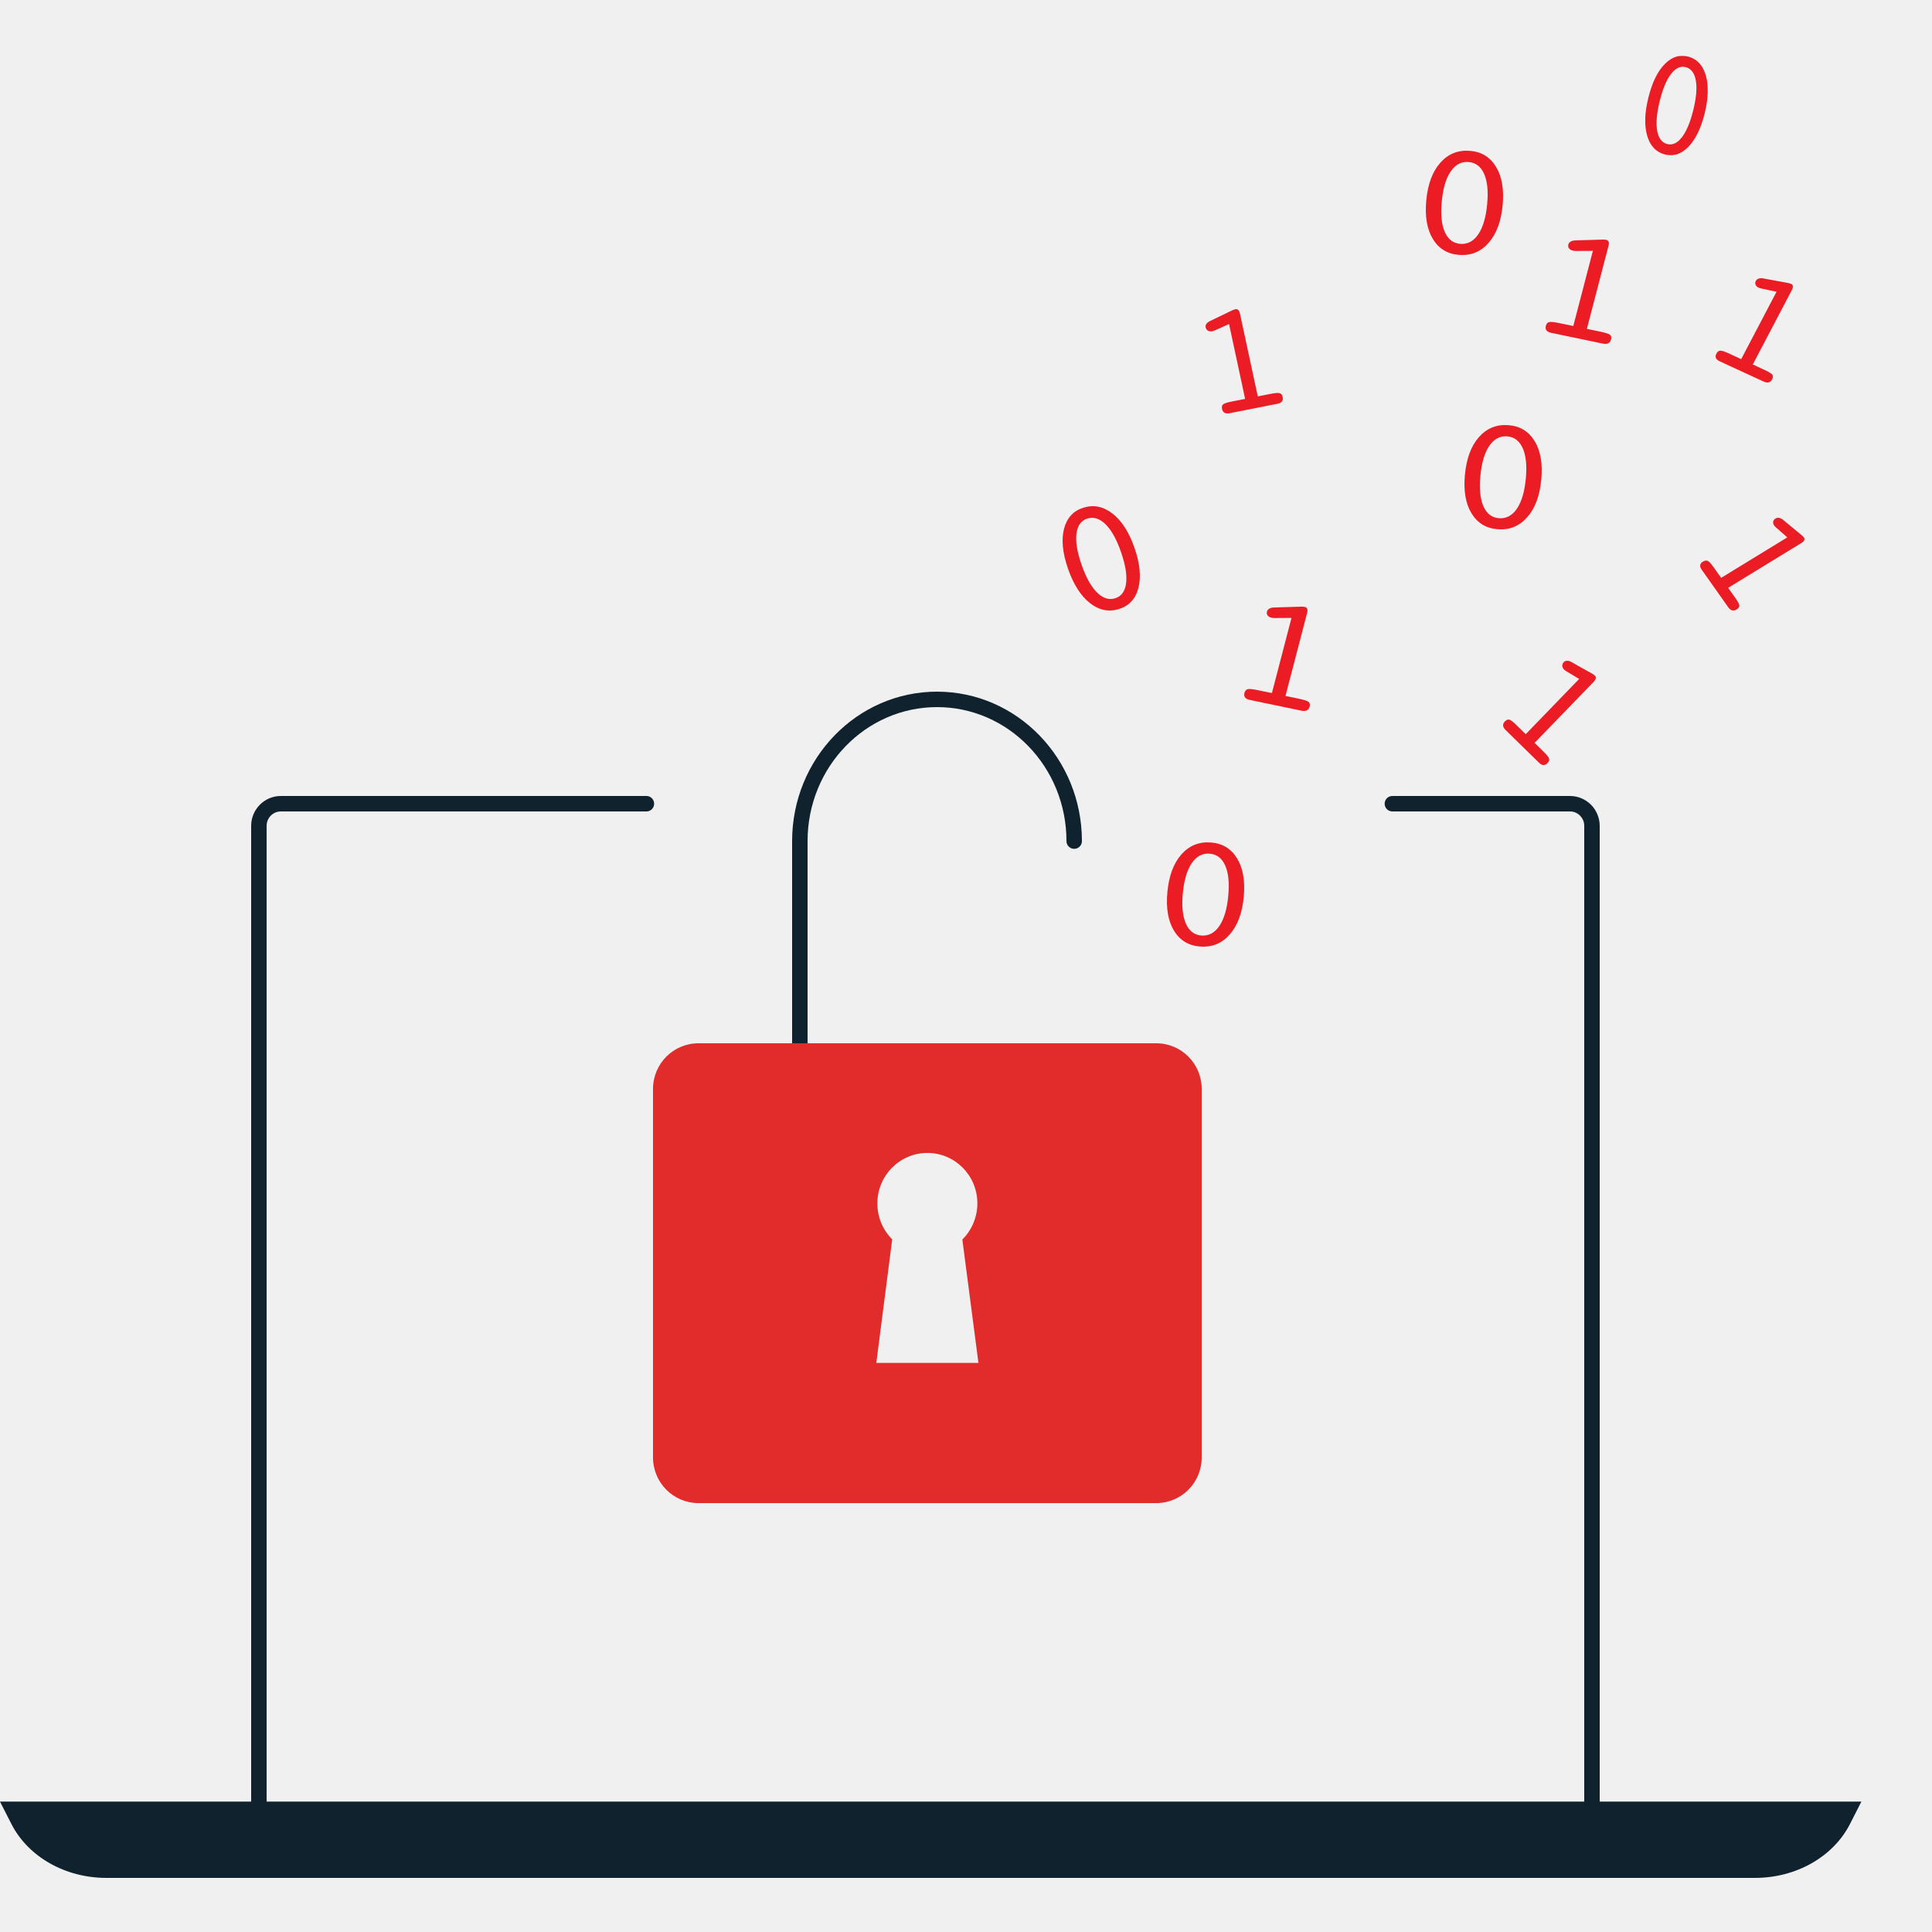
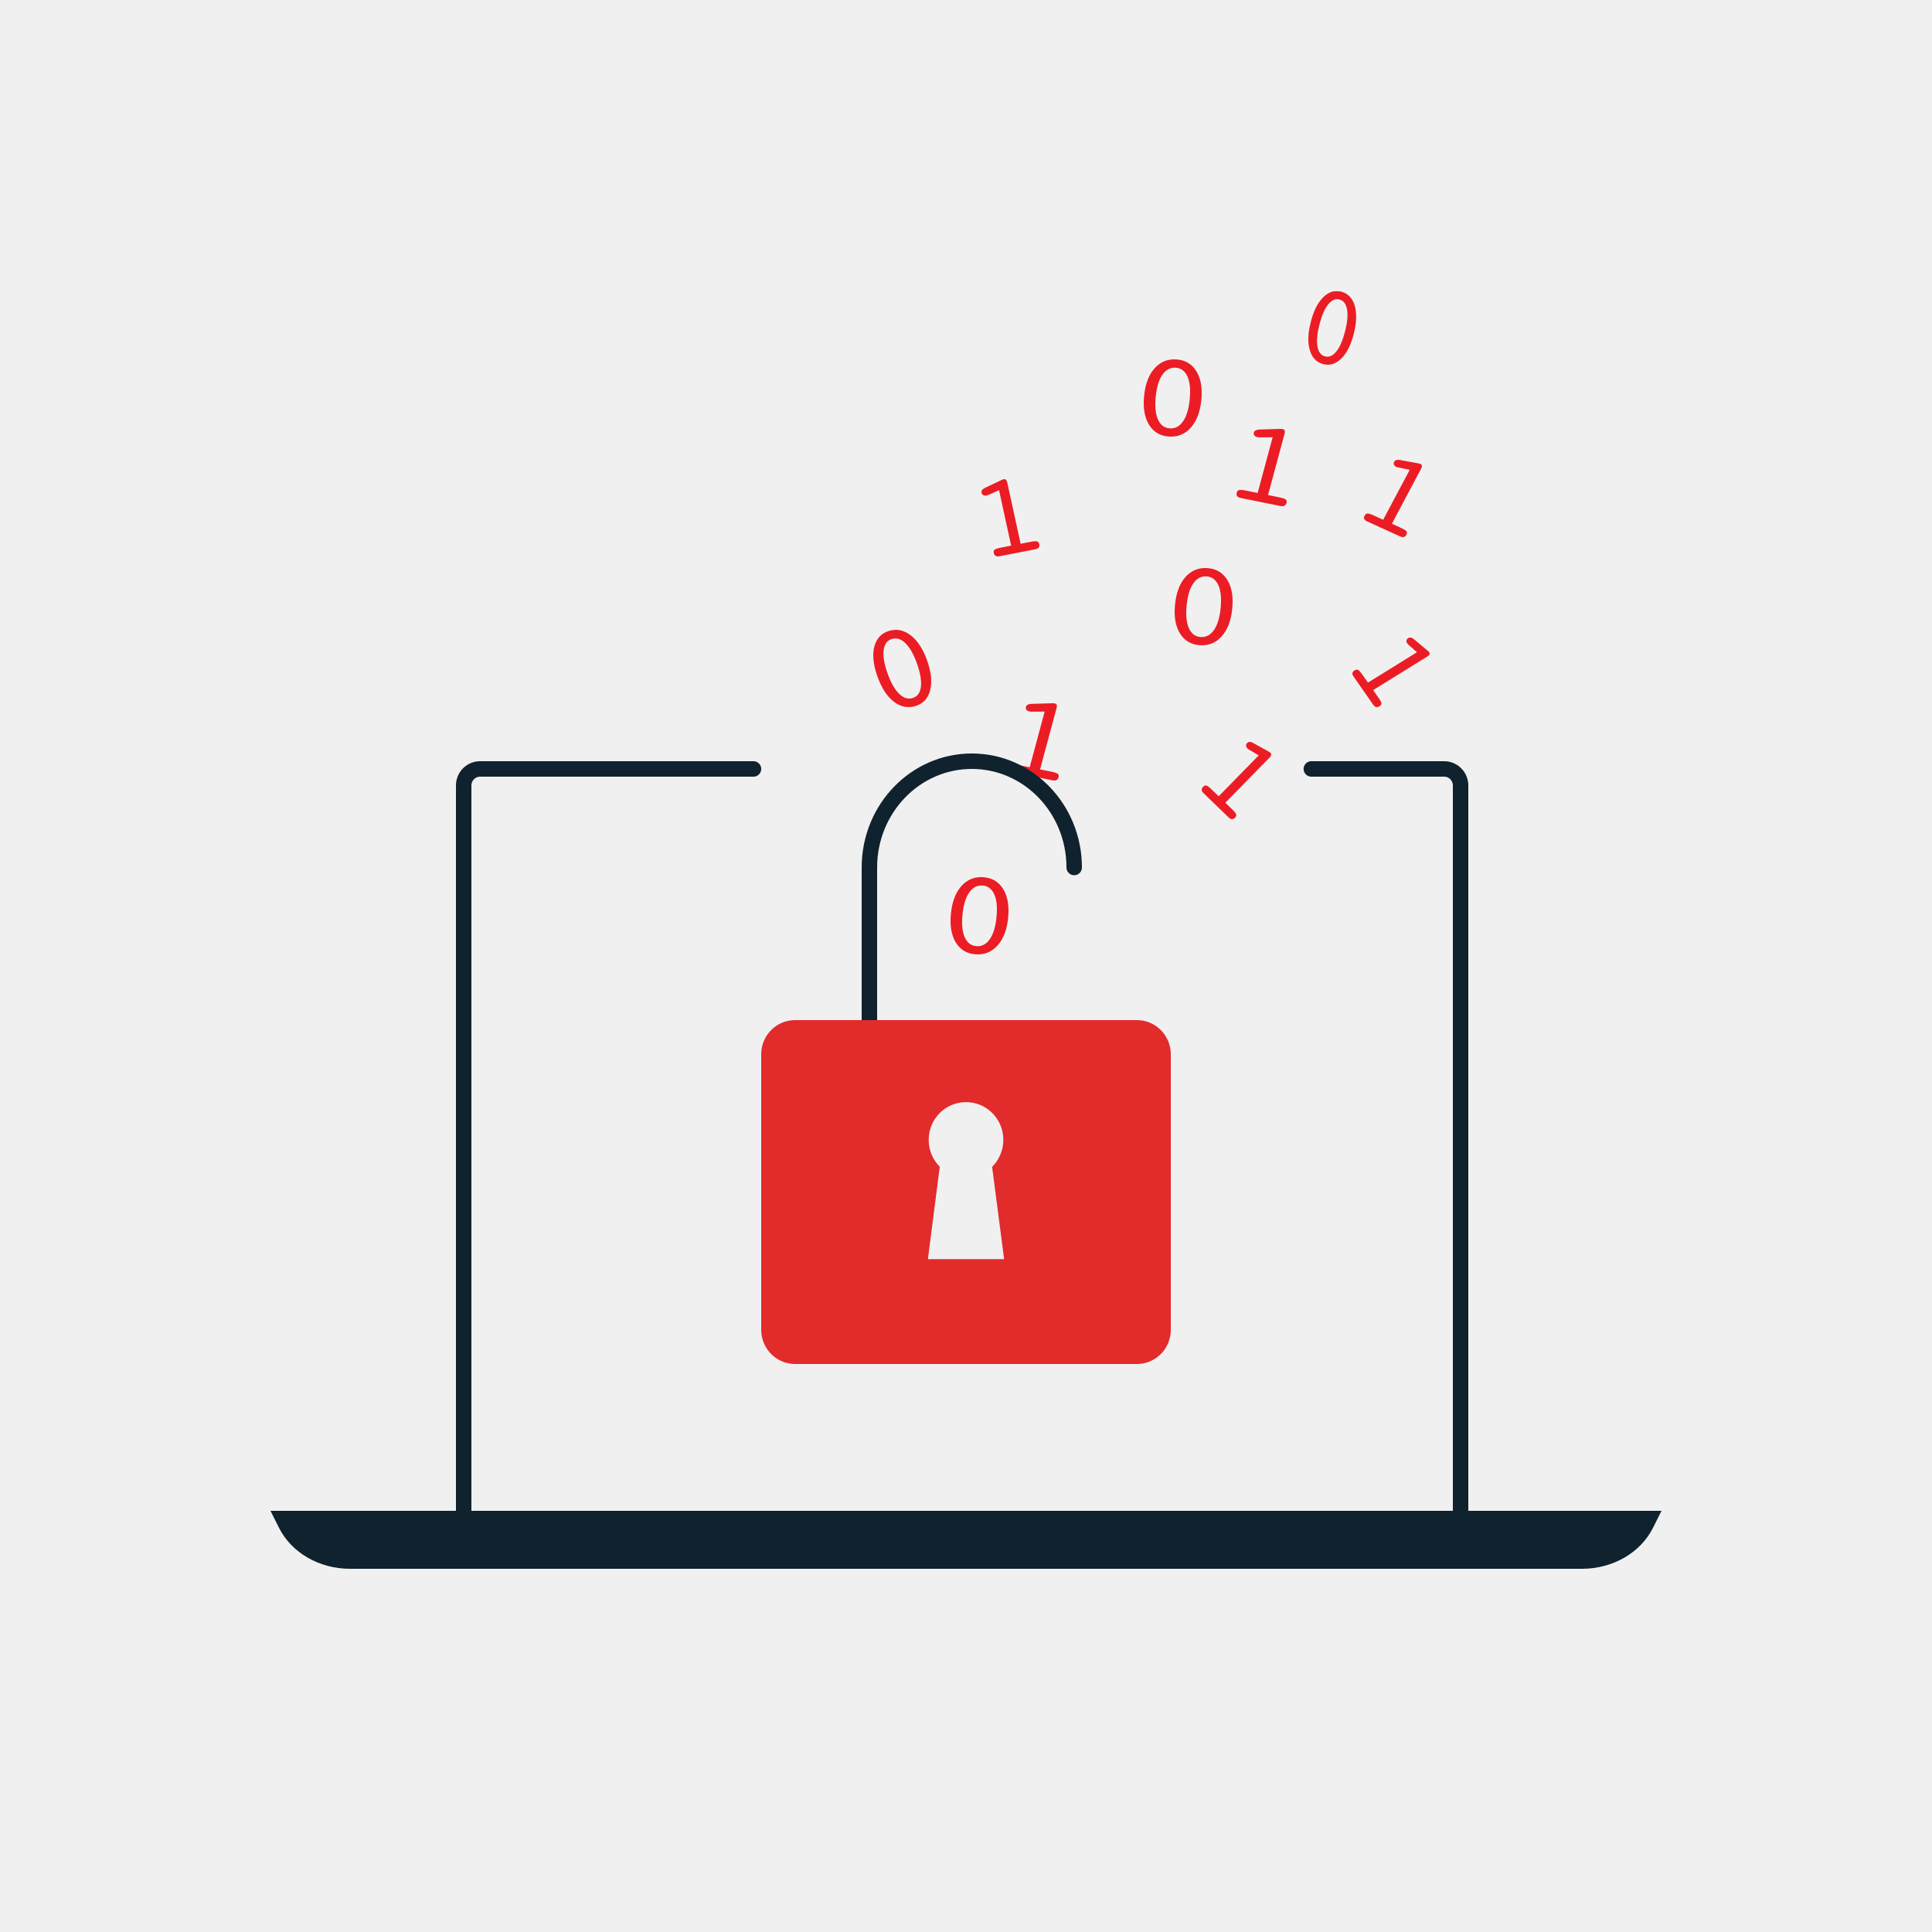
<svg xmlns="http://www.w3.org/2000/svg" xmlns:xlink="http://www.w3.org/1999/xlink" width="500px" height="500px" viewBox="0 0 500 500" version="1.1">
  <defs>
-     <polygon id="path-1" points="0 0.258 481.723 0.258 481.723 19.998 0 19.998" />
-     <polygon id="path-3" points="0.778 0.436 16.977 0.436 16.977 26.18 0.778 26.18" />
+     <polygon id="path-1" points="0 0.194 360.793 0.194 360.793 14.999 0 14.999" />
+     <polygon id="path-3" points="0.595 0.323 12.982 0.323 12.982 19.393 0.595 19.393" />
  </defs>
  <g id="data-leak" stroke="none" stroke-width="1" fill="none" fill-rule="evenodd">
-     <g id="Group-33" transform="translate(0, 14)">
-       <path d="M360.348,194 L406.32,194 C409.454,194 412,196.572 412,199.737 L412,455 L67,455 L67,199.737 C67,196.572 69.542,194 72.68,194 L167.289,194" id="Stroke-1" stroke="#0F222E" stroke-width="4" stroke-linecap="round" stroke-linejoin="round" />
-       <g id="Group-5" transform="translate(0, 452)">
-         <mask id="mask-2" fill="white">
-           <use xlink:href="#path-1" />
-         </mask>
-         <g id="Clip-4" />
-       </g>
-       <path d="M281.439,120.193 C279.824,120.684 278.882,121.972 278.599,124.04 C278.316,126.112 278.746,128.781 279.878,132.064 C281.014,135.352 282.341,137.763 283.863,139.29 C285.39,140.822 286.951,141.335 288.571,140.845 C290.2,140.349 291.147,139.061 291.43,136.984 C291.703,134.907 291.274,132.22 290.137,128.932 C289.005,125.654 287.683,123.256 286.161,121.734 C284.639,120.211 283.068,119.702 281.439,120.193 M289.532,143.637 C286.893,144.44 284.39,143.912 282.029,142.046 C279.673,140.166 277.785,137.195 276.375,133.114 C274.975,129.056 274.643,125.608 275.384,122.793 C276.131,119.977 277.824,118.166 280.463,117.364 C283.102,116.557 285.605,117.093 287.981,118.964 C290.347,120.839 292.235,123.801 293.63,127.855 C295.03,131.913 295.357,135.352 294.611,138.185 C293.869,141.019 292.171,142.83 289.532,143.637" id="Fill-6" fill="#EC1C24" />
-       <path d="M313.001,206.929 C311.147,206.804 309.623,207.629 308.413,209.402 C307.208,211.175 306.446,213.742 306.121,217.108 C305.796,220.478 306.063,223.122 306.91,225.047 C307.773,226.963 309.116,227.986 310.971,228.117 C312.836,228.238 314.371,227.408 315.576,225.635 C316.78,223.853 317.547,221.273 317.867,217.902 C318.192,214.536 317.926,211.902 317.079,209.99 C316.22,208.078 314.867,207.05 313.001,206.929 M310.699,230.975 C307.677,230.769 305.386,229.405 303.84,226.878 C302.289,224.36 301.724,221.003 302.124,216.821 C302.518,212.651 303.723,209.425 305.732,207.14 C307.736,204.86 310.251,203.819 313.279,204.026 C316.295,204.223 318.587,205.601 320.143,208.128 C321.694,210.659 322.275,214.007 321.88,218.162 C321.481,222.318 320.271,225.541 318.251,227.838 C316.236,230.136 313.721,231.177 310.699,230.975" id="Fill-8" fill="#EC1C24" />
-       <path d="M390.002,98.924 C388.147,98.803 386.623,99.629 385.413,101.402 C384.214,103.175 383.452,105.743 383.126,109.109 C382.801,112.48 383.068,115.124 383.915,117.049 C384.779,118.971 386.122,119.989 387.977,120.115 C389.837,120.241 391.372,119.415 392.582,117.637 C393.787,115.851 394.554,113.27 394.874,109.899 C395.199,106.533 394.933,103.898 394.08,101.99 C393.222,100.078 391.863,99.05 390.002,98.924 M387.705,122.974 C384.678,122.772 382.391,121.408 380.845,118.881 C379.294,116.358 378.724,113.01 379.123,108.822 C379.523,104.652 380.723,101.42 382.732,99.14 C384.741,96.86 387.252,95.823 390.285,96.025 C393.302,96.227 395.588,97.596 397.145,100.127 C398.701,102.659 399.277,106.003 398.877,110.159 C398.483,114.32 397.278,117.543 395.258,119.841 C393.243,122.139 390.727,123.181 387.705,122.974" id="Fill-10" fill="#EC1C24" />
-       <g id="Group-14" transform="translate(425, 0)">
-         <mask id="mask-4" fill="white">
-           <use xlink:href="#path-3" />
-         </mask>
-         <g id="Clip-13" />
-         <path d="M11.338,3.397 C9.977,3.011 8.701,3.57 7.51,5.085 C6.324,6.59 5.34,8.921 4.554,12.075 C3.768,15.239 3.533,17.794 3.861,19.747 C4.189,21.7 5.032,22.867 6.397,23.253 C7.77,23.648 9.053,23.084 10.24,21.565 C11.431,20.051 12.419,17.708 13.205,14.544 C13.986,11.394 14.221,8.851 13.889,6.907 C13.561,4.959 12.715,3.792 11.338,3.397 M5.728,25.939 C3.497,25.306 2.011,23.674 1.269,21.045 C0.516,18.419 0.629,15.147 1.61,11.225 C2.582,7.315 3.999,4.416 5.87,2.542 C7.737,0.663 9.787,0.042 12.018,0.676 C14.242,1.314 15.732,2.945 16.485,5.584 C17.234,8.213 17.129,11.485 16.157,15.382 C15.189,19.274 13.768,22.168 11.888,24.06 C10.009,25.948 7.952,26.577 5.728,25.939" id="Fill-12" fill="#EC1C24" mask="url(#mask-4)" />
-       </g>
-       <path d="M379.999,27.925 C378.144,27.8 376.62,28.626 375.42,30.399 C374.211,32.172 373.448,34.739 373.129,38.106 C372.804,41.476 373.065,44.12 373.918,46.046 C374.776,47.962 376.119,48.986 377.973,49.116 C379.839,49.237 381.374,48.407 382.578,46.634 C383.788,44.852 384.55,42.271 384.87,38.9 C385.195,35.534 384.934,32.899 384.081,30.987 C383.218,29.074 381.864,28.047 379.999,27.925 M377.702,51.975 C374.68,51.769 372.388,50.404 370.842,47.877 C369.297,45.359 368.726,42.002 369.121,37.818 C369.521,33.648 370.725,30.421 372.734,28.136 C374.738,25.856 377.254,24.819 380.281,25.026 C383.298,25.223 385.595,26.597 387.14,29.124 C388.697,31.655 389.277,35.004 388.878,39.16 C388.483,43.317 387.274,46.54 385.254,48.838 C383.244,51.14 380.723,52.177 377.702,51.975" id="Fill-15" fill="#EC1C24" />
-       <path d="M329.817,145.945 C329.616,145.931 329.47,145.918 329.374,145.913 C329.273,145.909 329.188,145.895 329.107,145.877 C328.654,145.783 328.307,145.594 328.075,145.296 C327.844,145.008 327.789,144.666 327.884,144.283 C327.97,143.964 328.166,143.711 328.478,143.522 C328.795,143.338 329.208,143.234 329.711,143.216 L336.738,143 C336.914,143 337.075,143 337.241,143.009 C337.402,143.027 337.558,143.045 337.724,143.081 C338.006,143.14 338.198,143.302 338.308,143.567 C338.404,143.833 338.399,144.166 338.298,144.562 L332.681,166.108 L336.245,166.851 C337.568,167.126 338.374,167.4 338.681,167.661 C338.988,167.932 339.073,168.332 338.937,168.859 C338.807,169.336 338.57,169.665 338.213,169.845 C337.85,170.021 337.377,170.048 336.783,169.922 L323.475,167.148 C322.881,167.027 322.463,166.81 322.232,166.509 C321.995,166.207 321.94,165.82 322.066,165.338 C322.201,164.807 322.473,164.483 322.876,164.365 C323.284,164.248 324.154,164.325 325.478,164.604 L329.168,165.37 L334.236,145.918 L329.817,145.945 Z" id="Fill-17" fill="#EC1C24" />
-       <path d="M407.817,50.946 C407.616,50.933 407.47,50.919 407.374,50.915 C407.273,50.906 407.188,50.897 407.107,50.879 C406.654,50.784 406.307,50.591 406.075,50.298 C405.844,50.005 405.789,49.668 405.884,49.285 C405.97,48.965 406.166,48.709 406.478,48.524 C406.795,48.339 407.208,48.231 407.711,48.218 L414.738,48.002 C414.909,47.997 415.075,48.002 415.241,48.011 C415.402,48.024 415.558,48.047 415.724,48.083 C416.006,48.141 416.198,48.303 416.308,48.569 C416.404,48.835 416.399,49.168 416.298,49.564 L410.681,71.108 L414.245,71.851 C415.568,72.126 416.374,72.4 416.681,72.662 C416.988,72.932 417.073,73.332 416.937,73.859 C416.807,74.337 416.57,74.665 416.213,74.845 C415.85,75.021 415.377,75.048 414.783,74.922 L401.47,72.144 C400.881,72.022 400.463,71.811 400.232,71.509 C399.995,71.207 399.94,70.816 400.066,70.343 C400.201,69.807 400.473,69.483 400.876,69.366 C401.284,69.249 402.154,69.33 403.478,69.604 L407.168,70.374 L412.236,50.924 L407.817,50.946 Z" id="Fill-19" fill="#EC1C24" />
-       <path d="M455.765,60.655 C455.588,60.602 455.457,60.563 455.368,60.541 C455.28,60.515 455.205,60.489 455.135,60.453 C454.742,60.274 454.481,60.02 454.345,59.7 C454.205,59.38 454.224,59.047 454.406,58.701 C454.556,58.412 454.794,58.21 455.125,58.101 C455.452,57.987 455.849,57.97 456.307,58.048 L462.706,59.231 C462.869,59.258 463.019,59.293 463.163,59.336 C463.299,59.38 463.439,59.437 463.584,59.494 C463.822,59.608 463.957,59.805 463.995,60.072 C464.023,60.348 463.939,60.659 463.752,61.019 L453.621,80.329 L456.667,81.736 C457.797,82.257 458.469,82.673 458.68,82.984 C458.895,83.3 458.876,83.694 458.624,84.167 C458.399,84.601 458.11,84.859 457.741,84.96 C457.377,85.052 456.938,84.986 456.433,84.75 L445.051,79.502 C444.547,79.265 444.224,78.985 444.08,78.652 C443.939,78.319 443.986,77.942 444.206,77.513 C444.458,77.035 444.775,76.781 445.168,76.75 C445.565,76.72 446.326,76.965 447.461,77.482 L450.618,78.945 L459.768,61.505 L455.765,60.655 Z" id="Fill-21" fill="#EC1C24" />
-       <path d="M405.312,159.691 C405.169,159.592 405.057,159.511 404.99,159.457 C404.914,159.407 404.851,159.353 404.807,159.308 C404.503,159.011 404.342,158.688 404.32,158.332 C404.297,157.973 404.422,157.658 404.695,157.37 C404.923,157.141 405.204,157.015 405.54,157.001 C405.875,156.988 406.237,157.096 406.634,157.311 L412.081,160.365 C412.219,160.442 412.336,160.523 412.461,160.608 C412.572,160.694 412.68,160.783 412.791,160.896 C412.975,161.071 413.037,161.301 412.979,161.575 C412.916,161.849 412.751,162.133 412.47,162.425 L397.153,178.252 L399.476,180.536 C400.339,181.377 400.817,181.984 400.915,182.353 C401.004,182.726 400.866,183.104 400.491,183.496 C400.151,183.846 399.798,184.013 399.436,183.999 C399.074,183.986 398.694,183.788 398.306,183.406 L389.615,174.892 C389.226,174.51 389.025,174.136 389.003,173.772 C388.976,173.408 389.137,173.048 389.477,172.697 C389.852,172.306 390.223,172.153 390.589,172.234 C390.964,172.328 391.581,172.792 392.443,173.642 L394.856,176.003 L408.685,161.71 L405.312,159.691 Z" id="Fill-23" fill="#EC1C24" />
-       <path d="M314.379,71.519 C314.207,71.586 314.076,71.626 313.988,71.658 C313.895,71.689 313.821,71.716 313.751,71.729 C313.323,71.809 312.95,71.765 312.634,71.586 C312.313,71.412 312.113,71.127 312.029,70.743 C311.959,70.427 312.015,70.128 312.201,69.843 C312.387,69.557 312.69,69.312 313.109,69.107 L318.907,66.307 C319.051,66.231 319.19,66.177 319.33,66.133 C319.474,66.079 319.619,66.043 319.767,66.017 C320.033,65.963 320.265,66.039 320.47,66.235 C320.67,66.436 320.814,66.735 320.894,67.131 L325.514,88.585 L328.823,87.934 C330.047,87.688 330.847,87.63 331.219,87.764 C331.592,87.889 331.838,88.21 331.95,88.741 C332.057,89.222 331.992,89.606 331.764,89.891 C331.54,90.19 331.154,90.386 330.6,90.498 L318.232,92.941 C317.678,93.048 317.236,93.008 316.91,92.825 C316.589,92.647 316.371,92.317 316.264,91.84 C316.152,91.309 316.236,90.921 316.529,90.663 C316.817,90.4 317.576,90.154 318.804,89.909 L322.238,89.231 L318.074,69.861 L314.379,71.519 Z" id="Fill-25" fill="#EC1C24" />
-       <path d="M459.598,122.483 C459.478,122.362 459.381,122.263 459.321,122.203 C459.261,122.138 459.21,122.074 459.168,122.027 C458.928,121.687 458.84,121.347 458.9,121.012 C458.951,120.672 459.145,120.401 459.492,120.195 C459.769,120.023 460.078,119.963 460.42,120.023 C460.762,120.074 461.104,120.246 461.455,120.534 L466.283,124.521 C466.403,124.62 466.509,124.723 466.611,124.822 C466.703,124.921 466.796,125.037 466.883,125.157 C467.022,125.359 467.04,125.592 466.92,125.832 C466.8,126.082 466.565,126.31 466.214,126.521 L447.245,138.127 L449.093,140.733 C449.776,141.705 450.123,142.367 450.137,142.733 C450.155,143.103 449.924,143.425 449.462,143.713 C449.037,143.971 448.644,144.057 448.284,143.963 C447.919,143.877 447.582,143.614 447.277,143.176 L440.389,133.423 C440.079,132.984 439.955,132.597 440.015,132.249 C440.065,131.9 440.306,131.599 440.726,131.345 C441.197,131.057 441.604,130.993 441.96,131.152 C442.315,131.307 442.833,131.874 443.516,132.838 L445.429,135.547 L462.555,125.071 L459.598,122.483 Z" id="Fill-27" fill="#EC1C24" />
-       <path d="M207,259 L207,203.676 C207,183.423 222.892,167 242.5,167 C262.104,167 278,183.423 278,203.676" id="Stroke-29" stroke="#0F222E" stroke-width="4" stroke-linecap="round" stroke-linejoin="round" />
-       <path d="M226.791,338.725 L230.904,306.739 C228.511,304.367 227.063,301.081 227.063,297.431 C227.063,290.222 232.855,284.381 240.005,284.381 C247.154,284.381 252.942,290.222 252.942,297.431 C252.942,301.081 251.449,304.412 249.055,306.785 L253.218,338.725 L226.791,338.725 Z M299.239,256 L180.77,256 C174.254,256 169,261.293 169,267.818 L169,363.182 C169,369.707 174.254,375 180.77,375 L299.239,375 C305.751,375 311,369.707 311,363.182 L311,267.818 C311,261.293 305.751,256 299.239,256 L299.239,256 Z" id="Fill-31" fill="#E22B2B" />
+     <path d="M339.373,199 L373.752,199 C376.096,199 378,200.921 378,203.286 L378,394 L120,394 L120,203.286 C120,200.921 121.901,199 124.248,199 L194.999,199" id="Stroke-1" stroke="#0F222E" stroke-width="4" stroke-linecap="round" stroke-linejoin="round" />
+     <g id="Group-5" transform="translate(20, 413)">
+       <mask id="mask-2" fill="white">
+         <use xlink:href="#path-1" />
+       </mask>
+       <g id="Clip-4" />
    </g>
-     <path d="M27.504,485.998 C16.892,485.998 7.281,480.538 2.959,472.058 L-0.001,466.258 L481.723,466.258 L478.768,472.058 C474.446,480.538 464.825,485.998 454.217,485.998 L27.504,485.998 Z" id="Fill-3" fill="#0F222E" />
+     <path d="M230.829,165.365 C229.618,165.729 228.912,166.683 228.7,168.215 C228.487,169.75 228.809,171.727 229.658,174.159 C230.511,176.594 231.506,178.38 232.647,179.511 C233.793,180.646 234.964,181.026 236.178,180.663 C237.4,180.296 238.11,179.342 238.322,177.803 C238.527,176.264 238.205,174.274 237.353,171.839 C236.504,169.41 235.512,167.634 234.371,166.506 C233.229,165.379 232.051,165.002 230.829,165.365 M236.899,182.731 C234.92,183.326 233.043,182.935 231.272,181.553 C229.504,180.16 228.089,177.959 227.031,174.936 C225.981,171.93 225.732,169.376 226.288,167.291 C226.848,165.205 228.118,163.864 230.097,163.269 C232.077,162.672 233.954,163.069 235.736,164.455 C237.51,165.844 238.926,168.038 239.973,171.041 C241.023,174.046 241.268,176.594 240.708,178.693 C240.152,180.792 238.879,182.133 236.899,182.731" id="Fill-6" fill="#EC1C24" />
+     <path d="M254.251,229.17 C252.86,229.077 251.717,229.688 250.81,231.002 C249.906,232.315 249.335,234.216 249.091,236.709 C248.847,239.206 249.047,241.164 249.682,242.59 C250.33,244.01 251.337,244.768 252.728,244.864 C254.127,244.954 255.278,244.339 256.182,243.026 C257.085,241.706 257.661,239.795 257.9,237.298 C258.144,234.805 257.944,232.853 257.309,231.437 C256.665,230.021 255.65,229.26 254.251,229.17 M252.524,246.982 C250.258,246.829 248.539,245.818 247.38,243.947 C246.217,242.082 245.793,239.595 246.093,236.497 C246.389,233.408 247.292,231.018 248.799,229.326 C250.302,227.637 252.189,226.866 254.459,227.019 C256.721,227.165 258.44,228.186 259.607,230.057 C260.77,231.932 261.206,234.412 260.91,237.491 C260.61,240.569 259.703,242.956 258.188,244.658 C256.677,246.36 254.791,247.131 252.524,246.982" id="Fill-8" fill="#EC1C24" />
+     <path d="M312.252,149.166 C310.861,149.076 309.717,149.688 308.81,151.002 C307.91,152.315 307.339,154.217 307.095,156.71 C306.851,159.207 307.051,161.166 307.686,162.592 C308.334,164.015 309.342,164.77 310.733,164.863 C312.128,164.956 313.279,164.344 314.187,163.028 C315.09,161.704 315.666,159.793 315.906,157.296 C316.149,154.802 315.95,152.85 315.31,151.437 C314.666,150.021 313.647,149.259 312.252,149.166 M310.529,166.981 C308.258,166.831 306.543,165.821 305.384,163.949 C304.221,162.08 303.793,159.6 304.093,156.498 C304.392,153.409 305.292,151.015 306.799,149.326 C308.306,147.637 310.189,146.869 312.464,147.018 C314.726,147.168 316.441,148.182 317.609,150.057 C318.776,151.933 319.208,154.41 318.908,157.488 C318.612,160.571 317.709,162.958 316.193,164.66 C314.682,166.363 312.795,167.134 310.529,166.981" id="Fill-10" fill="#EC1C24" />
+     <g id="Group-14" transform="translate(338, 75)">
+       <mask id="mask-4" fill="white">
+         <use xlink:href="#path-3" />
+       </mask>
+       <g id="Clip-13" />
+       <path d="M8.67,2.516 C7.629,2.23 6.654,2.645 5.743,3.766 C4.836,4.882 4.083,6.608 3.482,8.945 C2.882,11.288 2.702,13.181 2.953,14.628 C3.204,16.074 3.848,16.939 4.892,17.225 C5.941,17.517 6.923,17.099 7.831,15.974 C8.741,14.853 9.497,13.117 10.098,10.774 C10.695,8.44 10.875,6.556 10.621,5.116 C10.37,3.673 9.723,2.809 8.67,2.516 M4.381,19.214 C2.674,18.745 1.537,17.536 0.971,15.589 C0.395,13.644 0.481,11.22 1.231,8.315 C1.974,5.419 3.058,3.271 4.489,1.883 C5.917,0.491 7.484,0.031 9.19,0.501 C10.891,0.973 12.03,2.182 12.606,4.136 C13.179,6.084 13.099,8.508 12.355,11.394 C11.615,14.277 10.528,16.421 9.091,17.823 C7.654,19.221 6.081,19.687 4.381,19.214" id="Fill-12" fill="#EC1C24" mask="url(#mask-4)" />
+     </g>
+     <path d="M304.249,95.167 C302.858,95.074 301.715,95.686 300.815,96.999 C299.908,98.312 299.336,100.214 299.097,102.708 C298.853,105.205 299.049,107.163 299.688,108.59 C300.332,110.009 301.339,110.767 302.73,110.864 C304.129,110.954 305.28,110.338 306.184,109.025 C307.091,107.705 307.663,105.793 307.902,103.296 C308.146,100.803 307.95,98.851 307.311,97.435 C306.663,96.018 305.648,95.257 304.249,95.167 M302.526,112.982 C300.26,112.829 298.541,111.818 297.382,109.946 C296.223,108.081 295.795,105.594 296.091,102.495 C296.39,99.406 297.294,97.016 298.801,95.323 C300.304,93.634 302.19,92.866 304.461,93.019 C306.723,93.165 308.446,94.183 309.605,96.055 C310.772,97.93 311.208,100.41 310.908,103.489 C310.613,106.568 309.705,108.955 308.19,110.658 C306.683,112.363 304.793,113.131 302.526,112.982" id="Fill-15" fill="#EC1C24" />
+     <path d="M266.978,184.181 C266.824,184.171 266.712,184.161 266.639,184.158 C266.562,184.155 266.497,184.145 266.435,184.131 C266.089,184.061 265.823,183.921 265.646,183.701 C265.469,183.488 265.427,183.234 265.5,182.951 C265.565,182.714 265.715,182.527 265.954,182.387 C266.196,182.25 266.512,182.173 266.897,182.16 L272.27,182 C272.405,182 272.528,182 272.655,182.007 C272.778,182.02 272.898,182.033 273.025,182.06 C273.24,182.103 273.386,182.223 273.471,182.42 C273.544,182.617 273.54,182.864 273.463,183.157 L269.168,199.117 L271.893,199.667 C272.905,199.871 273.521,200.074 273.756,200.268 C273.991,200.468 274.056,200.765 273.952,201.155 C273.852,201.508 273.671,201.752 273.398,201.885 C273.121,202.015 272.759,202.035 272.305,201.942 L262.128,199.888 C261.674,199.797 261.354,199.637 261.177,199.414 C260.996,199.19 260.954,198.904 261.05,198.547 C261.154,198.153 261.362,197.913 261.67,197.826 C261.982,197.74 262.647,197.796 263.66,198.003 L266.481,198.57 L270.357,184.161 L266.978,184.181 Z" id="Fill-17" fill="#EC1C24" />
+     <path d="M325.978,113.182 C325.824,113.172 325.712,113.162 325.639,113.159 C325.562,113.152 325.497,113.146 325.435,113.132 C325.089,113.062 324.823,112.919 324.646,112.702 C324.469,112.485 324.427,112.235 324.5,111.952 C324.565,111.715 324.715,111.525 324.954,111.388 C325.196,111.251 325.512,111.171 325.897,111.161 L331.27,111.001 C331.401,110.998 331.528,111.001 331.655,111.008 C331.778,111.018 331.898,111.035 332.025,111.061 C332.24,111.105 332.386,111.225 332.471,111.422 C332.544,111.618 332.54,111.865 332.463,112.159 L328.168,128.117 L330.893,128.668 C331.905,128.871 332.521,129.074 332.756,129.268 C332.991,129.468 333.056,129.765 332.952,130.155 C332.852,130.509 332.671,130.752 332.398,130.885 C332.121,131.015 331.759,131.035 331.305,130.942 L321.124,128.884 C320.674,128.794 320.354,128.638 320.177,128.414 C319.996,128.191 319.954,127.9 320.05,127.55 C320.154,127.153 320.362,126.913 320.67,126.827 C320.982,126.74 321.647,126.8 322.66,127.003 L325.481,127.574 L329.357,113.166 L325.978,113.182 Z" id="Fill-19" fill="#EC1C24" />
+     <path d="M361.824,120.967 C361.691,120.928 361.593,120.899 361.526,120.882 C361.46,120.863 361.404,120.843 361.351,120.817 C361.057,120.684 360.861,120.496 360.759,120.259 C360.654,120.022 360.668,119.776 360.805,119.519 C360.917,119.305 361.095,119.156 361.344,119.075 C361.589,118.99 361.887,118.977 362.23,119.036 L367.029,119.912 C367.152,119.931 367.264,119.957 367.373,119.99 C367.474,120.022 367.579,120.065 367.688,120.107 C367.866,120.191 367.968,120.337 367.996,120.535 C368.017,120.74 367.954,120.97 367.814,121.236 L360.216,135.54 L362.5,136.582 C363.348,136.968 363.852,137.276 364.01,137.507 C364.171,137.741 364.157,138.033 363.968,138.383 C363.8,138.704 363.582,138.896 363.306,138.97 C363.032,139.039 362.703,138.99 362.325,138.815 L353.788,134.927 C353.41,134.752 353.168,134.544 353.06,134.297 C352.955,134.051 352.99,133.772 353.154,133.454 C353.343,133.1 353.582,132.912 353.876,132.889 C354.174,132.866 354.745,133.048 355.596,133.431 L357.964,134.515 L364.826,121.596 L361.824,120.967 Z" id="Fill-21" fill="#EC1C24" />
+     <path d="M323.234,193.993 C323.127,193.92 323.043,193.86 322.992,193.82 C322.935,193.783 322.889,193.743 322.855,193.71 C322.627,193.49 322.507,193.25 322.49,192.987 C322.473,192.72 322.567,192.487 322.771,192.274 C322.942,192.104 323.153,192.011 323.405,192.001 C323.656,191.991 323.927,192.071 324.226,192.231 L328.311,194.493 C328.415,194.549 328.502,194.609 328.596,194.673 C328.679,194.736 328.76,194.803 328.844,194.886 C328.981,195.016 329.028,195.186 328.984,195.389 C328.937,195.592 328.813,195.802 328.602,196.019 L317.115,207.742 L318.857,209.434 C319.504,210.057 319.863,210.507 319.936,210.78 C320.003,211.057 319.899,211.336 319.618,211.626 C319.363,211.886 319.098,212.009 318.827,211.999 C318.556,211.989 318.271,211.843 317.979,211.56 L311.461,205.253 C311.17,204.97 311.019,204.694 311.002,204.424 C310.982,204.154 311.103,203.887 311.357,203.628 C311.639,203.338 311.917,203.224 312.192,203.284 C312.473,203.354 312.936,203.698 313.583,204.327 L315.392,206.076 L325.764,195.489 L323.234,193.993 Z" id="Fill-23" fill="#EC1C24" />
+     <path d="M255.784,128.088 C255.655,128.138 255.557,128.168 255.491,128.191 C255.421,128.214 255.365,128.234 255.313,128.244 C254.992,128.303 254.713,128.27 254.475,128.138 C254.235,128.009 254.085,127.798 254.022,127.514 C253.969,127.279 254.011,127.058 254.151,126.846 C254.29,126.635 254.517,126.453 254.831,126.301 L259.18,124.227 C259.288,124.171 259.393,124.131 259.498,124.098 C259.606,124.059 259.714,124.032 259.826,124.012 C260.025,123.973 260.199,124.029 260.353,124.174 C260.503,124.323 260.611,124.544 260.67,124.838 L264.136,140.729 L266.617,140.247 C267.535,140.066 268.135,140.023 268.414,140.122 C268.694,140.214 268.879,140.452 268.962,140.845 C269.043,141.202 268.994,141.486 268.823,141.697 C268.655,141.919 268.366,142.064 267.95,142.146 L258.674,143.957 C258.259,144.036 257.927,144.006 257.683,143.871 C257.442,143.739 257.278,143.494 257.198,143.141 C257.114,142.748 257.177,142.46 257.397,142.269 C257.613,142.074 258.182,141.892 259.103,141.71 L261.679,141.208 L258.555,126.86 L255.784,128.088 Z" id="Fill-25" fill="#EC1C24" />
+     <path d="M364.517,166.862 C364.428,166.772 364.356,166.697 364.312,166.652 C364.267,166.604 364.23,166.555 364.199,166.52 C364.021,166.265 363.956,166.01 364,165.759 C364.038,165.504 364.182,165.301 364.438,165.146 C364.644,165.017 364.873,164.972 365.126,165.017 C365.379,165.056 365.633,165.185 365.893,165.401 L369.469,168.391 C369.558,168.465 369.636,168.542 369.712,168.616 C369.78,168.691 369.849,168.778 369.914,168.868 C370.016,169.02 370.03,169.194 369.941,169.374 C369.852,169.561 369.678,169.732 369.417,169.89 L355.366,178.595 L356.735,180.55 C357.242,181.279 357.498,181.775 357.509,182.05 C357.522,182.327 357.351,182.569 357.009,182.785 C356.694,182.978 356.403,183.043 356.136,182.972 C355.866,182.908 355.616,182.711 355.39,182.382 L350.288,175.067 C350.059,174.738 349.966,174.448 350.011,174.186 C350.048,173.925 350.226,173.699 350.538,173.509 C350.887,173.293 351.188,173.245 351.452,173.364 C351.715,173.48 352.098,173.906 352.605,174.628 L354.022,176.66 L366.707,168.803 L364.517,166.862 Z" id="Fill-27" fill="#EC1C24" />
+     <path d="M225,266 L225,224.507 C225,209.317 236.863,197 251.5,197 C266.134,197 278,209.317 278,224.507" id="Stroke-29" stroke="#0F222E" stroke-width="4" stroke-linecap="round" stroke-linejoin="round" />
+     <path d="M240.14,325.87 L243.21,301.948 C241.423,300.173 240.342,297.716 240.342,294.986 C240.342,289.594 244.666,285.226 250.003,285.226 C255.341,285.226 259.661,289.594 259.661,294.986 C259.661,297.716 258.546,300.207 256.759,301.982 L259.867,325.87 L240.14,325.87 Z M294.221,264 L205.786,264 C200.922,264 197,267.959 197,272.839 L197,344.161 C197,349.041 200.922,353 205.786,353 L294.221,353 C299.082,353 303,349.041 303,344.161 L303,272.839 C303,267.959 299.082,264 294.221,264 L294.221,264 Z" id="Fill-31" fill="#E22B2B" />
+     <path d="M90.556,406 C82.625,406 75.442,401.851 72.212,395.407 L70,391 L430,391 L427.791,395.407 C424.562,401.851 417.372,406 409.444,406 L90.556,406 Z" id="Fill-3" fill="#0F222E" />
  </g>
</svg>
